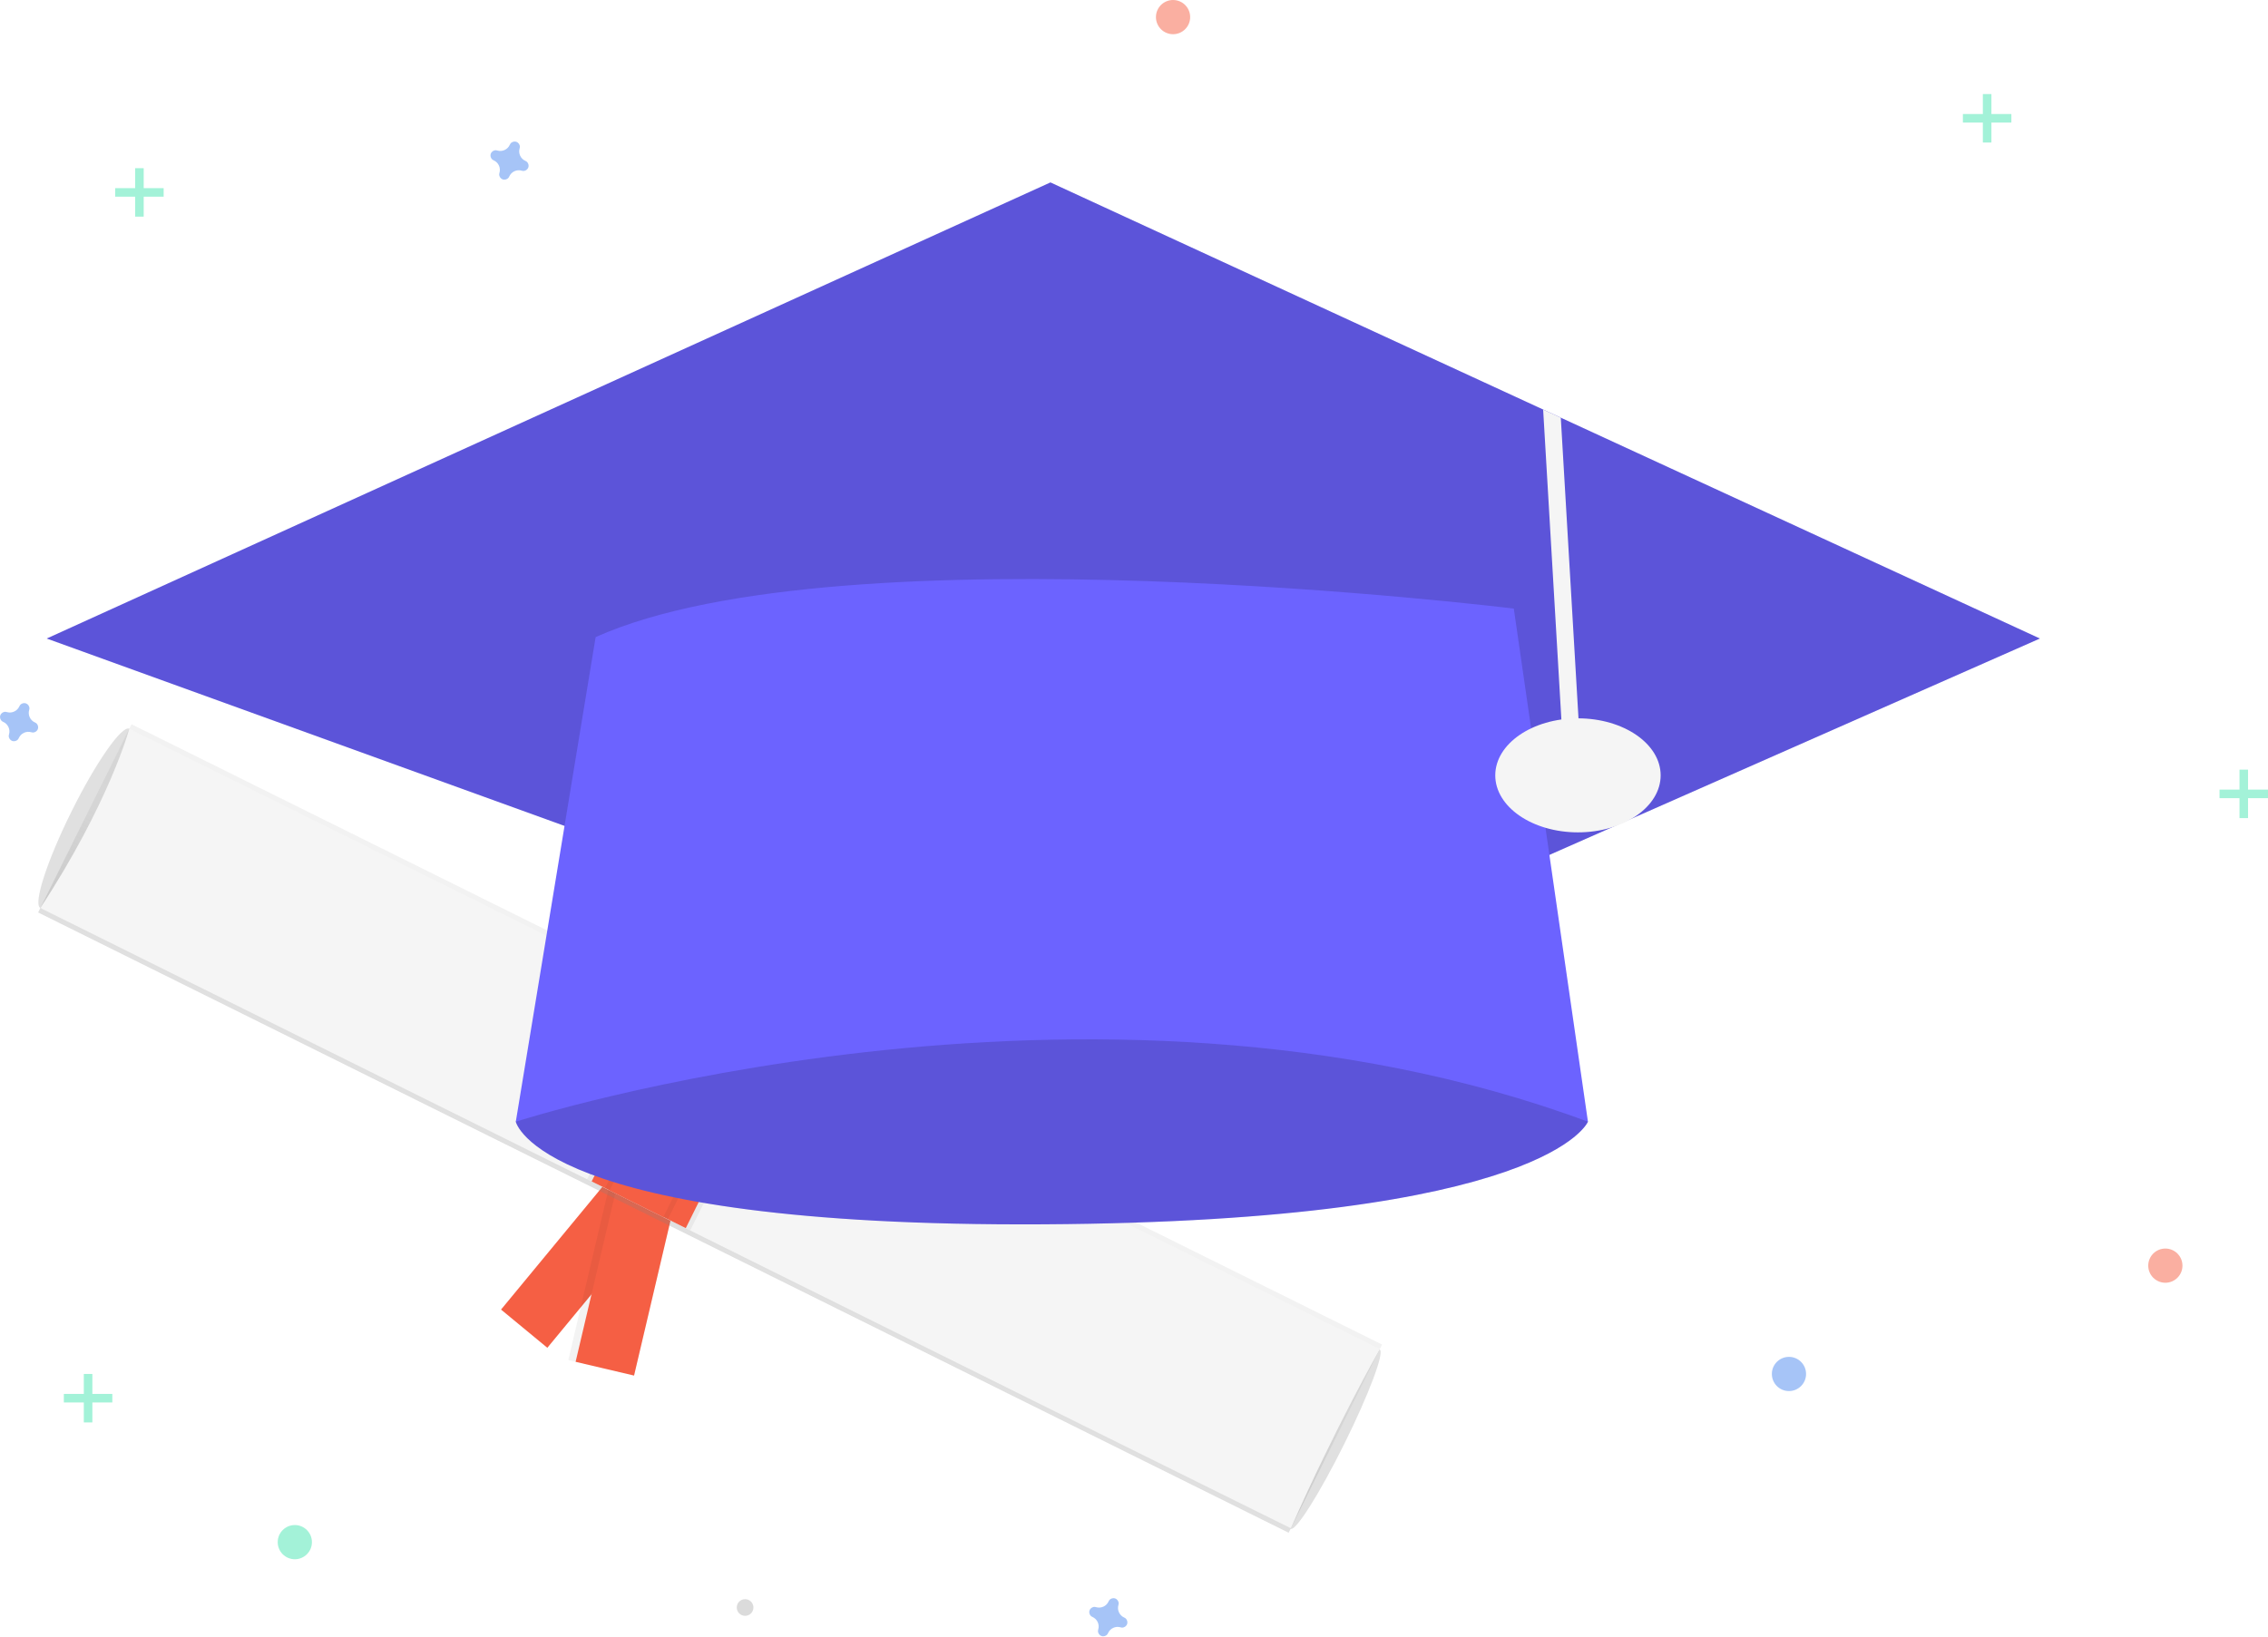
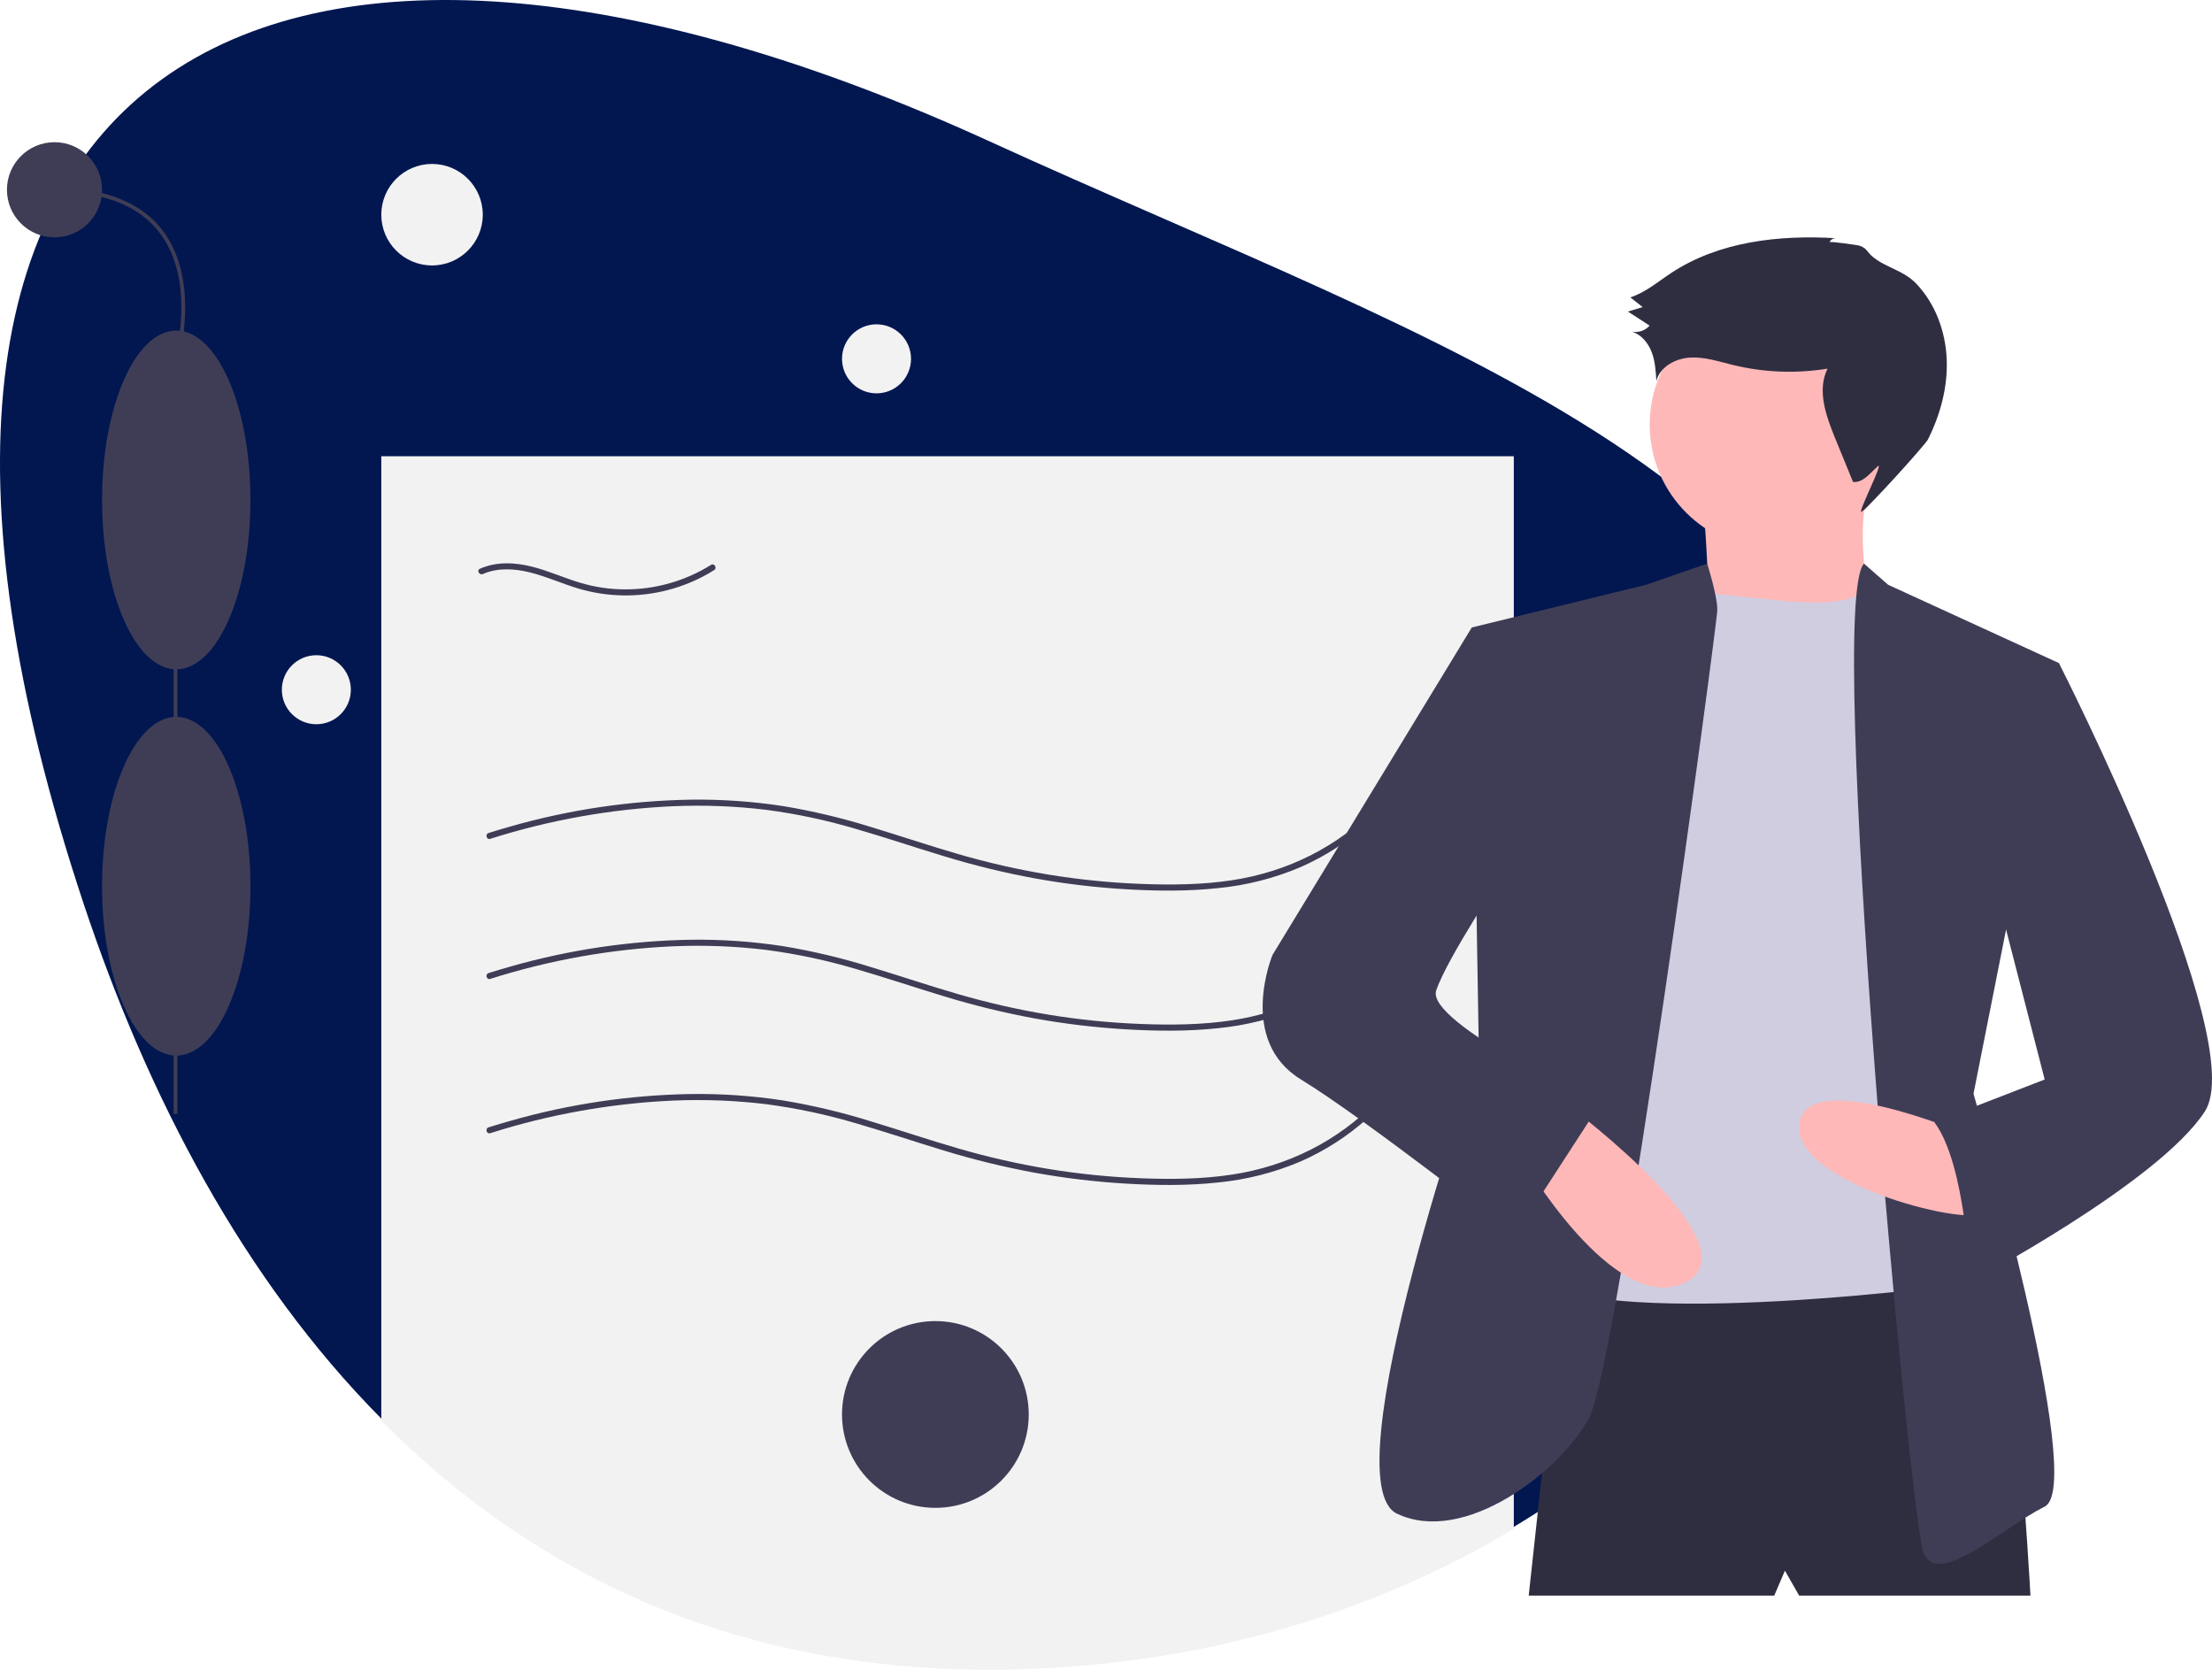
- <svg xmlns="http://www.w3.org/2000/svg" id="eb113788-f1f1-4c1f-be62-f1d0ea2e1eb6" data-name="Layer 1" width="795.394" height="574.038" viewBox="0 0 795.394 574.038">
-   <defs>
-     <linearGradient id="b2a81085-935f-40be-bb27-75940df8c338" x1="-450.79" y1="2803.047" x2="-450.79" y2="2729.348" gradientTransform="translate(3217.533 1009.658) rotate(90)" gradientUnits="userSpaceOnUse">
-       <stop offset="0" stop-color="gray" stop-opacity="0.25" />
-       <stop offset="0.535" stop-color="gray" stop-opacity="0.12" />
-       <stop offset="1" stop-color="gray" stop-opacity="0.1" />
-     </linearGradient>
-   </defs>
-   <ellipse cx="232.058" cy="450.069" rx="35.095" ry="5.264" transform="translate(-476.5567 294.9237) rotate(-63.61079)" fill="#e0e0e0" />
-   <ellipse cx="670.577" cy="667.856" rx="35.095" ry="3.577" transform="translate(-428.0369 808.7355) rotate(-63.61079)" fill="#e0e0e0" />
-   <rect x="397.953" y="566.935" width="21.057" height="70.19" transform="translate(274.5207 -285.2623) rotate(39.54732)" fill="#f55f44" />
-   <rect x="409.325" y="573.566" width="23.692" height="70.19" transform="translate(489.5496 1134.581) rotate(-166.7689)" opacity="0.05" />
-   <rect x="411.926" y="573.868" width="21.057" height="70.19" transform="translate(492.0121 1135.47) rotate(-166.7689)" fill="#f55f44" />
-   <rect x="414.486" y="314.082" width="73.699" height="489.572" transform="translate(-452.2022 551.7936) rotate(-63.61079)" fill="url(#b2a81085-935f-40be-bb27-75940df8c338)" />
-   <path d="M655.016,699.105c-8.584-4.118-444.844-220.718-438.556-217.598,24.214-36.957,31.197-62.875,31.197-62.875l438.556,217.598S670.811,663.259,655.016,699.105Z" transform="translate(-202.3028 -162.981)" fill="#f5f5f5" />
-   <rect x="421.725" y="519.094" width="40.359" height="70.19" transform="translate(90.06389 -301.6438) rotate(26.38921)" opacity="0.05" />
-   <rect x="423.48" y="519.094" width="36.849" height="70.19" transform="translate(90.06389 -301.6438) rotate(26.38921)" fill="#f55f44" />
-   <rect x="428.835" y="518.704" width="24.566" height="70.19" transform="translate(89.80867 -301.3351) rotate(26.38921)" opacity="0.05" />
-   <rect x="430.59" y="518.704" width="21.057" height="70.19" transform="translate(89.80867 -301.3351) rotate(26.38921)" fill="#f55f44" />
-   <circle cx="261.306" cy="563.925" r="2.926" fill="#dbdbdb" />
-   <g opacity="0.5">
-     <rect x="29.394" y="482" width="3" height="17" fill="#47e6b1" />
-     <rect x="231.697" y="644.981" width="3" height="17" transform="translate(684.3753 257.3028) rotate(90)" fill="#47e6b1" />
-   </g>
-   <g opacity="0.5">
-     <rect x="785.394" y="270" width="3" height="17" fill="#47e6b1" />
-     <rect x="987.697" y="432.981" width="3" height="17" transform="translate(1228.375 -710.6972) rotate(90)" fill="#47e6b1" />
-   </g>
-   <g opacity="0.5">
-     <rect x="47.394" y="59" width="3" height="17" fill="#47e6b1" />
-     <rect x="249.697" y="221.981" width="3" height="17" transform="translate(279.3753 -183.6972) rotate(90)" fill="#47e6b1" />
-   </g>
-   <g opacity="0.5">
-     <rect x="695.394" y="33" width="3" height="17" fill="#47e6b1" />
-     <rect x="897.697" y="195.981" width="3" height="17" transform="translate(901.3753 -857.6972) rotate(90)" fill="#47e6b1" />
-   </g>
-   <path d="M214.593,416.437a3.675,3.675,0,0,1-2.047-4.441,1.766,1.766,0,0,0,.08-.408h0a1.843,1.843,0,0,0-3.31-1.221h0a1.766,1.766,0,0,0-.204.362,3.675,3.675,0,0,1-4.441,2.047,1.766,1.766,0,0,0-.408-.08h0a1.843,1.843,0,0,0-1.221,3.31h0a1.766,1.766,0,0,0,.362.204,3.675,3.675,0,0,1,2.047,4.441,1.766,1.766,0,0,0-.08.408h0a1.843,1.843,0,0,0,3.31,1.221h0a1.766,1.766,0,0,0,.204-.362,3.675,3.675,0,0,1,4.441-2.047,1.767,1.767,0,0,0,.408.08h0a1.843,1.843,0,0,0,1.221-3.31h0A1.767,1.767,0,0,0,214.593,416.437Z" transform="translate(-202.3028 -162.981)" fill="#4d8af0" opacity="0.5" />
-   <path d="M386.593,219.437a3.675,3.675,0,0,1-2.047-4.441,1.766,1.766,0,0,0,.08-.408h0a1.843,1.843,0,0,0-3.31-1.221h0a1.766,1.766,0,0,0-.204.362,3.675,3.675,0,0,1-4.441,2.047,1.766,1.766,0,0,0-.408-.08h0a1.843,1.843,0,0,0-1.221,3.31h0a1.766,1.766,0,0,0,.362.204,3.675,3.675,0,0,1,2.047,4.441,1.766,1.766,0,0,0-.08.408h0a1.843,1.843,0,0,0,3.31,1.221h0a1.766,1.766,0,0,0,.204-.362,3.675,3.675,0,0,1,4.441-2.047,1.767,1.767,0,0,0,.408.08h0a1.843,1.843,0,0,0,1.221-3.31h0A1.767,1.767,0,0,0,386.593,219.437Z" transform="translate(-202.3028 -162.981)" fill="#4d8af0" opacity="0.5" />
-   <path d="M596.593,730.437a3.675,3.675,0,0,1-2.047-4.441,1.766,1.766,0,0,0,.08-.408h0a1.843,1.843,0,0,0-3.31-1.221h0a1.766,1.766,0,0,0-.204.362,3.675,3.675,0,0,1-4.441,2.047,1.766,1.766,0,0,0-.408-.08h0a1.843,1.843,0,0,0-1.221,3.31h0a1.766,1.766,0,0,0,.362.204,3.675,3.675,0,0,1,2.047,4.441,1.766,1.766,0,0,0-.08.408h0a1.843,1.843,0,0,0,3.31,1.221h0a1.766,1.766,0,0,0,.204-.362,3.675,3.675,0,0,1,4.441-2.047,1.767,1.767,0,0,0,.408.08h0a1.843,1.843,0,0,0,1.221-3.31h0A1.767,1.767,0,0,0,596.593,730.437Z" transform="translate(-202.3028 -162.981)" fill="#4d8af0" opacity="0.5" />
-   <circle cx="759.394" cy="444" r="6" fill="#f55f44" opacity="0.5" />
-   <circle cx="627.394" cy="482" r="6" fill="#4d8af0" opacity="0.5" />
-   <circle cx="103.394" cy="541" r="6" fill="#47e6b1" opacity="0.5" />
-   <circle cx="411.394" cy="6" r="6" fill="#f55f44" opacity="0.5" />
-   <path d="M407.197,520.481l-24,36s8,37,185,36,191-36,191-36l-33-48-101-69Z" transform="translate(-202.3028 -162.981)" fill="#6c63ff" />
-   <path d="M407.197,520.481l-24,36s8,37,185,36,191-36,191-36l-33-48-101-69Z" transform="translate(-202.3028 -162.981)" opacity="0.15" />
-   <polygon points="715.394 224 400.394 363 16.394 224 368.394 64 541.184 143.67 547.374 146.53 715.394 224" fill="#6c63ff" />
-   <polygon points="715.394 224 400.394 363 16.394 224 368.394 64 541.184 143.67 547.374 146.53 715.394 224" opacity="0.15" />
-   <polygon points="553.894 257.32 547.894 257.68 541.184 143.67 547.374 146.53 553.894 257.32" fill="#f5f5f5" />
-   <path d="M411.197,386.481l-28,170s201-65,376,0l-26-180S498.197,347.481,411.197,386.481Z" transform="translate(-202.3028 -162.981)" fill="#6c63ff" />
-   <ellipse cx="553.394" cy="272" rx="29" ry="20" fill="#f5f5f5" />
+ <svg xmlns="http://www.w3.org/2000/svg" id="a36694c7-9e7e-4fa0-bd34-1ff06c34a584" data-name="Layer 1" width="1089.867" height="822.507" viewBox="0 0 1089.867 822.507">
+   <path d="M988.803,484.313c0,126.51-74.17,238.43-187.87,306.56-72.9,43.69-162.06,69.38-258.33,69.38-128.25,0-226.08-48.47-299.67-122.72-67.83-68.42-115.06-158.75-146.53-253.22-140.49-421.79,94.2-536.86,446.2-375.94C766.723,210.843,988.803,276.693,988.803,484.313Z" transform="translate(-55.06669 -38.74669)" fill="#021750" />
+   <path d="M800.933,263.503v528.37c-72.9,43.69-162.06,69.38-258.33,69.38-128.25,0-226.08-48.47-299.67-122.72v-475.03Z" transform="translate(-55.06669 -38.74669)" fill="#f2f2f2" />
+   <path d="M296.604,520.955a349.108,349.108,0,0,1,90.156-16.073,282.151,282.151,0,0,1,45.97,1.799,287.562,287.562,0,0,1,44.616,9.552c14.421,4.175,28.642,8.998,43.014,13.333a401.178,401.178,0,0,0,44.455,10.848,376.874,376.874,0,0,0,45.17,5.384c15.003.872,30.153,1.042,45.114-.556a138.026,138.026,0,0,0,40.59-10.289A123.971,123.971,0,0,0,728.701,513.779q3.672-3.278,7.066-6.845c1.335-1.395-.784-3.52-2.121-2.121-19.125,19.992-44.262,32.388-71.527,36.528-14.853,2.255-29.99,2.386-44.973,1.804a370.061,370.061,0,0,1-45.715-4.619A382.031,382.031,0,0,1,527.155,528.448c-14.288-4.139-28.381-8.912-42.619-13.215a320.728,320.728,0,0,0-43.879-10.454,275.938,275.938,0,0,0-45.019-3.125A344.201,344.201,0,0,0,306.666,514.83q-5.455,1.532-10.859,3.233c-1.836.576-1.052,3.473.798,2.893Z" transform="translate(-55.06669 -38.74669)" fill="#3f3d56" />
+   <path d="M296.604,596.955a349.108,349.108,0,0,1,90.156-16.073,282.151,282.151,0,0,1,45.97,1.799,287.562,287.562,0,0,1,44.616,9.552c14.421,4.175,28.642,8.998,43.014,13.333a401.178,401.178,0,0,0,44.455,10.848,376.874,376.874,0,0,0,45.17,5.384c15.003.872,30.153,1.042,45.114-.556a138.026,138.026,0,0,0,40.59-10.289A123.971,123.971,0,0,0,728.701,589.779q3.672-3.278,7.066-6.845c1.335-1.395-.784-3.52-2.121-2.121-19.125,19.992-44.262,32.388-71.527,36.528-14.853,2.255-29.99,2.386-44.973,1.804a370.061,370.061,0,0,1-45.715-4.619A382.031,382.031,0,0,1,527.155,604.448c-14.288-4.139-28.381-8.912-42.619-13.215a320.728,320.728,0,0,0-43.879-10.454,275.938,275.938,0,0,0-45.019-3.125A344.201,344.201,0,0,0,306.666,590.83q-5.455,1.532-10.859,3.233c-1.836.576-1.052,3.473.798,2.893Z" transform="translate(-55.06669 -38.74669)" fill="#3f3d56" />
+   <path d="M296.604,451.955a349.108,349.108,0,0,1,90.156-16.073,282.151,282.151,0,0,1,45.97,1.799,287.562,287.562,0,0,1,44.616,9.552c14.421,4.175,28.642,8.998,43.014,13.333a401.178,401.178,0,0,0,44.455,10.848,376.874,376.874,0,0,0,45.17,5.384c15.003.872,30.153,1.042,45.114-.556a138.026,138.026,0,0,0,40.59-10.289A123.971,123.971,0,0,0,728.701,444.779q3.672-3.278,7.066-6.845c1.335-1.395-.784-3.52-2.121-2.121-19.125,19.992-44.262,32.388-71.527,36.528-14.853,2.255-29.99,2.386-44.973,1.804A370.061,370.061,0,0,1,571.43,469.526,382.031,382.031,0,0,1,527.155,459.448c-14.288-4.139-28.381-8.912-42.619-13.215a320.728,320.728,0,0,0-43.879-10.454,275.938,275.938,0,0,0-45.019-3.125A344.201,344.201,0,0,0,306.666,445.83q-5.455,1.532-10.859,3.233c-1.836.576-1.052,3.473.798,2.893Z" transform="translate(-55.06669 -38.74669)" fill="#3f3d56" />
+   <path d="M293.03,321.496c7.258-3.216,15.573-2.655,23.106-.79,8.122,2.01,15.771,5.507,23.767,7.924a82.271,82.271,0,0,0,43.978.834,81.063,81.063,0,0,0,23.032-9.872c1.631-1.025.127-3.622-1.514-2.59a79.487,79.487,0,0,1-42.32,12.065,77.647,77.647,0,0,1-22.154-3.262c-7.937-2.38-15.525-5.835-23.566-7.884-8.519-2.171-17.655-2.642-25.844.986-1.762.78-.237,3.366,1.514,2.59Z" transform="translate(-55.06669 -38.74669)" fill="#3f3d56" />
+   <circle cx="460.867" cy="696.757" r="46" fill="#3f3d56" />
+   <circle cx="212.867" cy="105.757" r="25" fill="#f2f2f2" />
+   <circle cx="431.867" cy="176.757" r="17" fill="#f2f2f2" />
+   <circle cx="155.867" cy="339.757" r="17" fill="#f2f2f2" />
+   <rect x="85.547" y="213.464" width="1.875" height="335.244" fill="#3f3d56" />
+   <ellipse cx="86.846" cy="436.554" rx="36.557" ry="83.424" fill="#3f3d56" />
+   <ellipse cx="86.846" cy="246.272" rx="36.557" ry="83.424" fill="#3f3d56" />
+   <path d="M142.811,216.861l-1.796-.538c.114-.379,11.135-38.147-6.962-62.461-10.221-13.732-27.76-20.695-52.131-20.695v-1.875c24.999,0,43.046,7.219,53.64,21.457C154.219,177.825,142.927,216.473,142.811,216.861Z" transform="translate(-55.06669 -38.74669)" fill="#3f3d56" />
+   <circle cx="26.855" cy="93.483" r="23.434" fill="#3f3d56" />
+   <path d="M825.807,663.424,808.274,824.723H929.248l5.26-12.273,7.013,12.273h113.961s-8.766-166.559-24.546-171.819S825.807,663.424,825.807,663.424Z" transform="translate(-55.06669 -38.74669)" fill="#2f2e41" />
+   <circle cx="874.182" cy="209.157" r="61.364" fill="#ffb8b8" />
+   <path d="M894.183,286.475s5.26,56.104,0,59.611,84.156,1.753,84.156,1.753-12.273-50.844,0-75.39Z" transform="translate(-55.06669 -38.74669)" fill="#ffb8b8" />
+   <path d="M925.742,333.813s45.113,7.026,48.855-7.006l23.028,31.552,1.753,315.585s-187.598,22.792-194.611-14.026,71.883-327.858,71.883-327.858l19.862-1.286S922.235,333.813,925.742,333.813Z" transform="translate(-55.06669 -38.74669)" fill="#d0cde1" />
+   <path d="M896.214,316.375l-30.083,10.424-85.909,21.039,3.506,210.39s-73.637,210.39-40.325,226.169,80.65-21.039,94.676-47.338,63.117-390.975,63.117-397.988S896.214,316.375,896.214,316.375Z" transform="translate(-55.06669 -38.74669)" fill="#3f3d56" />
+   <path d="M973.47,316.375l11.882,10.424,84.156,38.572-42.078,212.143s56.104,192.858,35.065,203.377-52.598,40.325-59.611,22.792S954.575,335.756,973.47,316.375Z" transform="translate(-55.06669 -38.74669)" fill="#3f3d56" />
+   <path d="M1022.171,596.8s-78.896-33.312-80.65-3.506,89.416,50.844,89.416,42.078S1022.171,596.8,1022.171,596.8Z" transform="translate(-55.06669 -38.74669)" fill="#ffb8b8" />
+   <path d="M829.313,584.528s91.169,68.377,56.104,85.909-80.65-61.364-80.65-61.364Z" transform="translate(-55.06669 -38.74669)" fill="#ffb8b8" />
+   <path d="M956.491,158.015a3.385,3.385,0,0,1,3.257-1.933c-28.093-1.68-57.685,1.594-81.188,17.075-6.582,4.336-12.729,9.638-20.223,12.081l6.083,4.77-7.268,2.215,10.695,6.913a9.27,9.27,0,0,1-8.829,2.958c4.648,1.358,8.07,5.494,9.809,10.014s2.051,9.442,2.344,14.276c1.797-6.974,9.408-11.08,16.598-11.497s14.202,1.955,21.199,3.66a117.272,117.272,0,0,0,46.548,1.791c-5.256,10.549-.822,23.131,3.64,34.04L968.066,276.16c4.946.497,8.442-4.421,12.169-7.712,3.396-2.999-10.125,23.376-8.032,22.41,2.72-1.255,31.421-32.944,32.765-35.621,6.132-12.214,9.811-25.838,9.258-39.493s-5.55-27.318-14.963-37.227c-6.39-6.727-15.231-7.905-21.746-13.496-2.564-2.201-2.573-3.92-6.097-5.203C970.25,159.391,956.685,157.586,956.491,158.015Z" transform="translate(-55.06669 -38.74669)" fill="#2f2e41" />
+   <path d="M792.495,353.099,780.222,347.839,682.04,509.138s-17.533,42.078,14.026,61.364S801.261,647.645,801.261,647.645l42.078-64.87s-85.909-40.325-80.65-56.104,33.312-57.857,33.312-57.857Z" transform="translate(-55.06669 -38.74669)" fill="#3f3d56" />
+   <path d="M1046.716,361.865l22.792,3.506s94.676,185.845,71.883,220.91S1025.677,670.437,1025.677,670.437s-1.753-57.857-17.533-78.896l54.351-21.039-29.805-115.715Z" transform="translate(-55.06669 -38.74669)" fill="#3f3d56" />
</svg>
